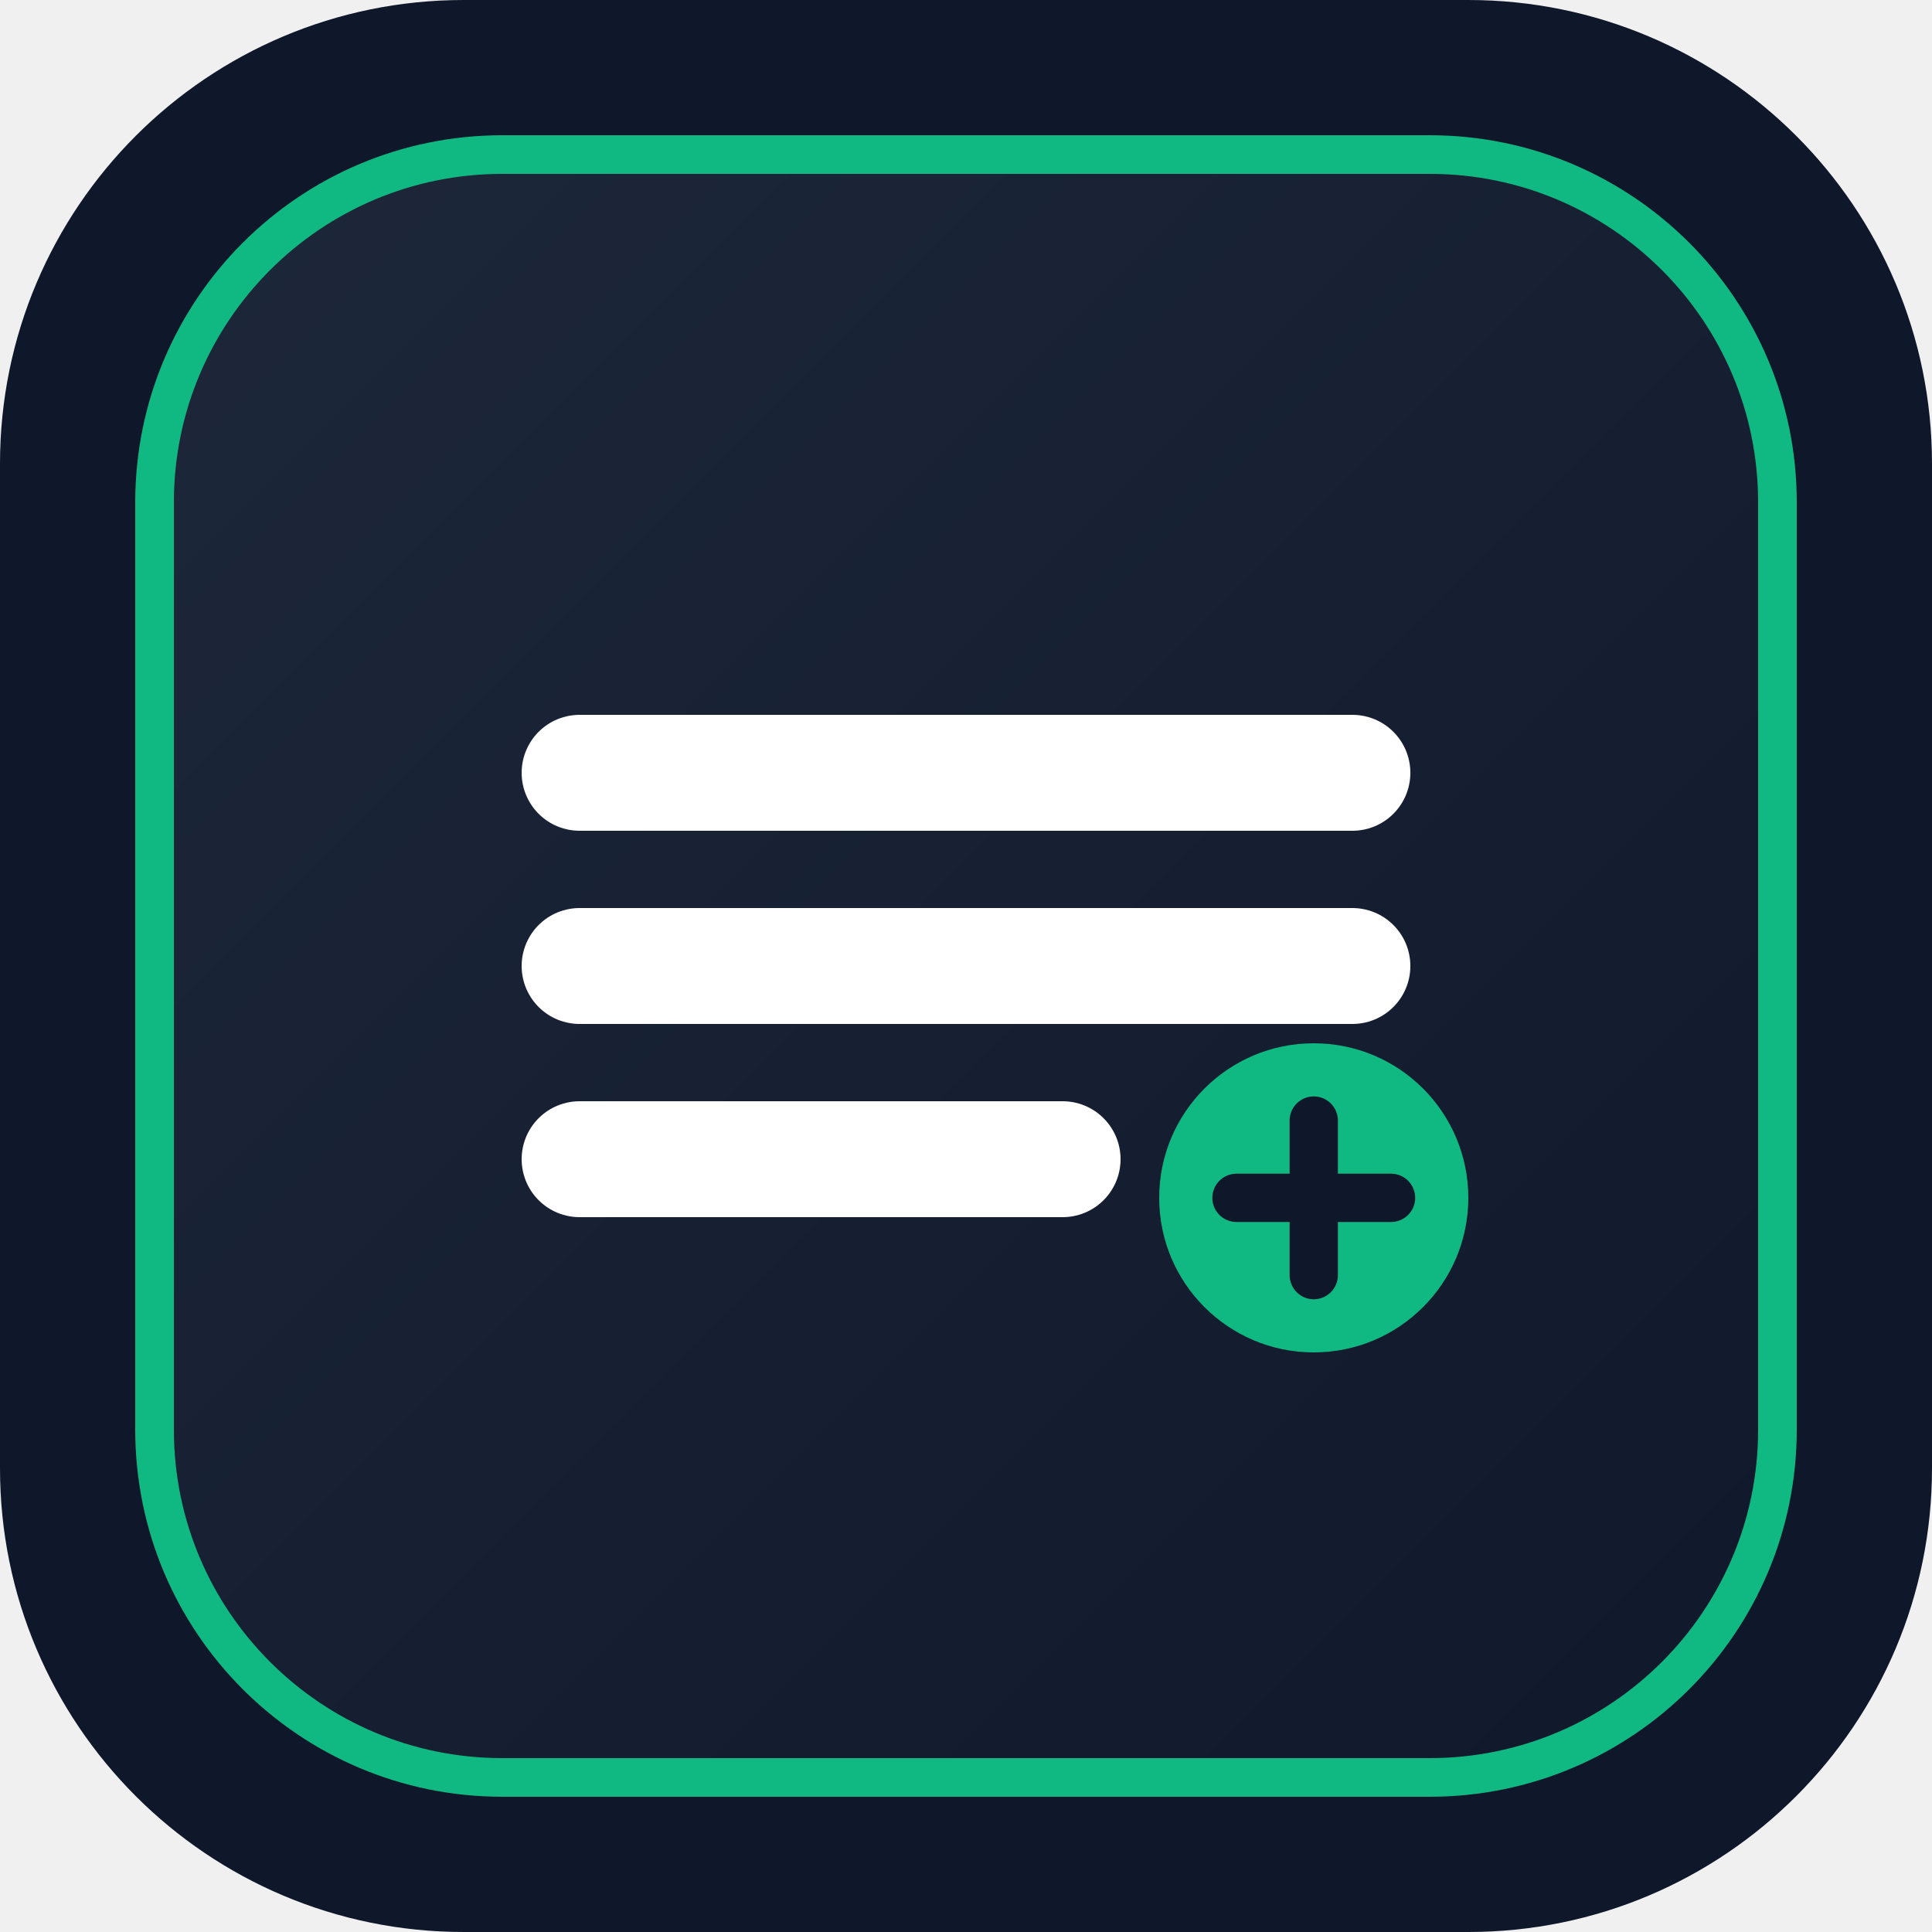
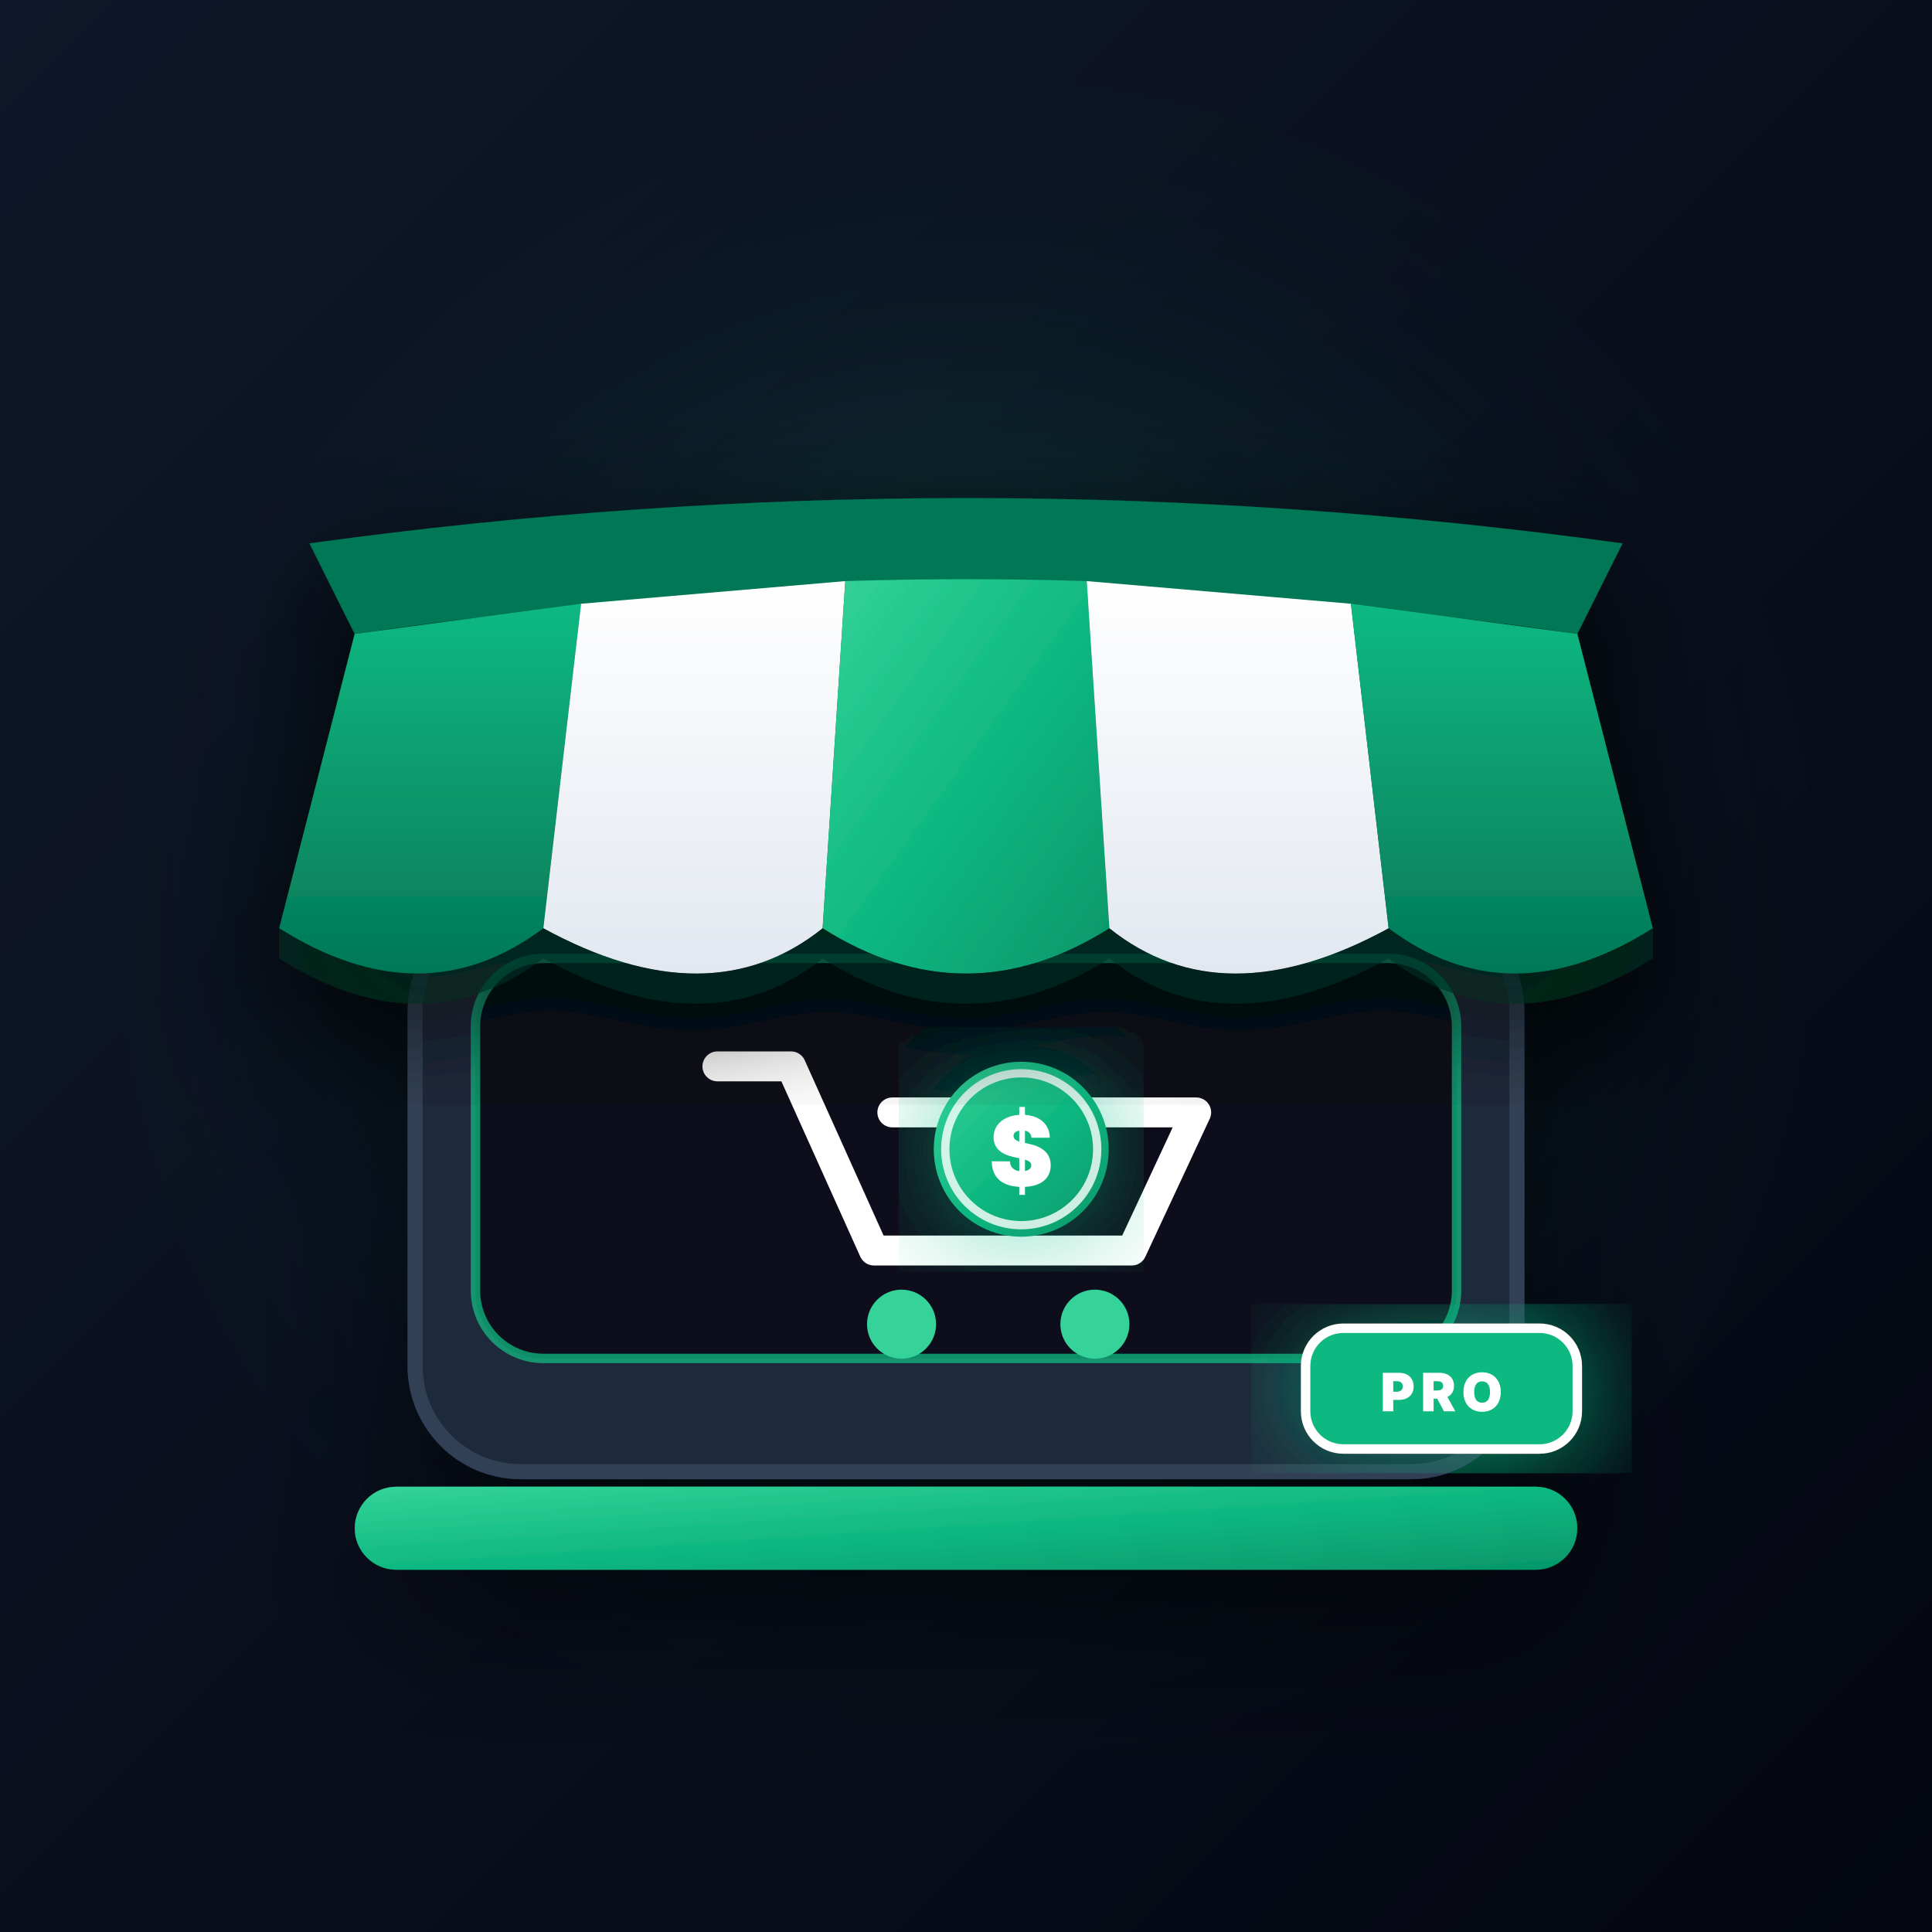
- <svg xmlns="http://www.w3.org/2000/svg" viewBox="0 0 100 100" fill="none">
-   <rect width="100" height="100" rx="24" fill="#0F172A" />
-   <rect x="8" y="8" width="84" height="84" rx="18" fill="url(#grad)" stroke="#10B981" stroke-width="2" />
-   <path d="M30 40h40M30 50h40M30 60h25" stroke="#FFFFFF" stroke-width="6" stroke-linecap="round" />
-   <circle cx="68" cy="62" r="8" fill="#10B981" />
-   <path d="M68 58v8M64 62h8" stroke="#0F172A" stroke-width="2.5" stroke-linecap="round" />
+ <svg xmlns="http://www.w3.org/2000/svg" viewBox="0 0 512 512" width="512" height="512">
  <defs>
-     <linearGradient id="grad" x1="0" y1="0" x2="100" y2="100" gradientUnits="userSpaceOnUse">
-       <stop stop-color="#1E293B" />
-       <stop offset="1" stop-color="#0F172A" />
+     <linearGradient id="bg" x1="0%" y1="0%" x2="100%" y2="100%">
+       <stop offset="0%" stop-color="#0F172A" />
+       <stop offset="40%" stop-color="#0B1120" />
+       <stop offset="100%" stop-color="#040711" />
    </linearGradient>
+     <radialGradient id="glow" cx="50%" cy="48%" r="52%">
+       <stop offset="0%" stop-color="#10B981" stop-opacity="0.36" />
+       <stop offset="55%" stop-color="#059669" stop-opacity="0.10" />
+       <stop offset="100%" stop-color="#0B1120" stop-opacity="0" />
+     </radialGradient>
+     <linearGradient id="emerald" x1="0%" y1="0%" x2="100%" y2="100%">
+       <stop offset="0%" stop-color="#34D399" />
+       <stop offset="50%" stop-color="#10B981" />
+       <stop offset="100%" stop-color="#059669" />
+     </linearGradient>
+     <linearGradient id="emeraldDark" x1="0%" y1="0%" x2="0%" y2="100%">
+       <stop offset="0%" stop-color="#10B981" />
+       <stop offset="100%" stop-color="#047857" />
+     </linearGradient>
+     <linearGradient id="whiteStripe" x1="0%" y1="0%" x2="0%" y2="100%">
+       <stop offset="0%" stop-color="#FFFFFF" />
+       <stop offset="100%" stop-color="#E2E8F0" />
+     </linearGradient>
+     <filter id="shadowAwning" x="-20%" y="-20%" width="140%" height="140%">
+       <feDropShadow dx="0" dy="12" stdDeviation="14" flood-color="#000000" flood-opacity="0.55" />
+     </filter>
+     <filter id="glowCart" x="-20%" y="-20%" width="140%" height="140%">
+       <feDropShadow dx="0" dy="0" stdDeviation="16" flood-color="#10B981" flood-opacity="0.75" />
+     </filter>
+     <filter id="shadowStore" x="-20%" y="-20%" width="140%" height="140%">
+       <feDropShadow dx="0" dy="16" stdDeviation="20" flood-color="#000000" flood-opacity="0.6" />
+     </filter>
  </defs>
+   <rect width="512" height="512" fill="url(#bg)" />
+   <circle cx="256" cy="250" r="230" fill="url(#glow)" />
+   <g filter="url(#shadowStore)">
+     <rect x="110" y="240" width="292" height="150" rx="28" fill="#1E293B" stroke="#334155" stroke-width="4" />
+     <rect x="126" y="254" width="260" height="106" rx="18" fill="#090E1A" stroke="#10B981" stroke-width="2.5" stroke-opacity="0.75" />
+     <g transform="translate(256, 307) scale(1.22)">
+       <path d="M -54 -20 L -38 -20 L -20 20 L 36 20 L 50 -10 L -16 -10" fill="none" stroke="#FFFFFF" stroke-width="6.5" stroke-linecap="round" stroke-linejoin="round" />
+       <circle cx="-14" cy="36" r="7.5" fill="#34D399" />
+       <circle cx="28" cy="36" r="7.5" fill="#34D399" />
+       <g filter="url(#glowCart)">
+         <circle cx="12" cy="-2" r="19" fill="url(#emerald)" />
+         <circle cx="12" cy="-2" r="16.5" fill="none" stroke="#FFFFFF" stroke-width="1.8" stroke-opacity="0.8" />
+         <text x="12" y="6" font-family="system-ui, -apple-system, sans-serif" font-weight="900" font-size="21" fill="#FFFFFF" text-anchor="middle">$</text>
+       </g>
+     </g>
+     <rect x="94" y="394" width="324" height="22" rx="11" fill="url(#emerald)" />
+     <g filter="url(#shadowAwning)">
+       <path d="M 82 144 Q 256 120 430 144 L 418 168 Q 256 144 94 168 Z" fill="#047857" />
+       <path d="M 94 168 L 74 246 Q 112 270 144 246 L 154 160 Q 124 164 94 168 Z" fill="url(#emeraldDark)" />
+       <path d="M 154 160 L 144 246 Q 188 270 218 246 L 224 154 Q 189 157 154 160 Z" fill="url(#whiteStripe)" />
+       <path d="M 224 154 L 218 246 Q 256 270 294 246 L 288 154 Q 256 153 224 154 Z" fill="url(#emerald)" />
+       <path d="M 288 154 L 294 246 Q 324 270 368 246 L 358 160 Q 323 157 288 154 Z" fill="url(#whiteStripe)" />
+       <path d="M 358 160 L 368 246 Q 400 270 438 246 L 418 168 Q 388 164 358 160 Z" fill="url(#emeraldDark)" />
+       <path d="M 74 246 Q 112 270 144 246 Q 188 270 218 246 Q 256 270 294 246 Q 324 270 368 246 Q 400 270 438 246 L 438 254 Q 400 278 368 254 Q 324 278 294 254 Q 256 278 218 254 Q 188 278 144 254 Q 112 278 74 254 Z" fill="#022C22" opacity="0.6" />
+     </g>
+     <g transform="translate(382, 368)" filter="url(#glowCart)">
+       <rect x="-36" y="-16" width="72" height="32" rx="10" fill="#10B981" stroke="#FFFFFF" stroke-width="2.5" />
+       <text x="0" y="6" font-family="system-ui, -apple-system, sans-serif" font-weight="900" font-size="14" fill="#FFFFFF" text-anchor="middle" letter-spacing="1.5">PRO</text>
+     </g>
+   </g>
</svg>
